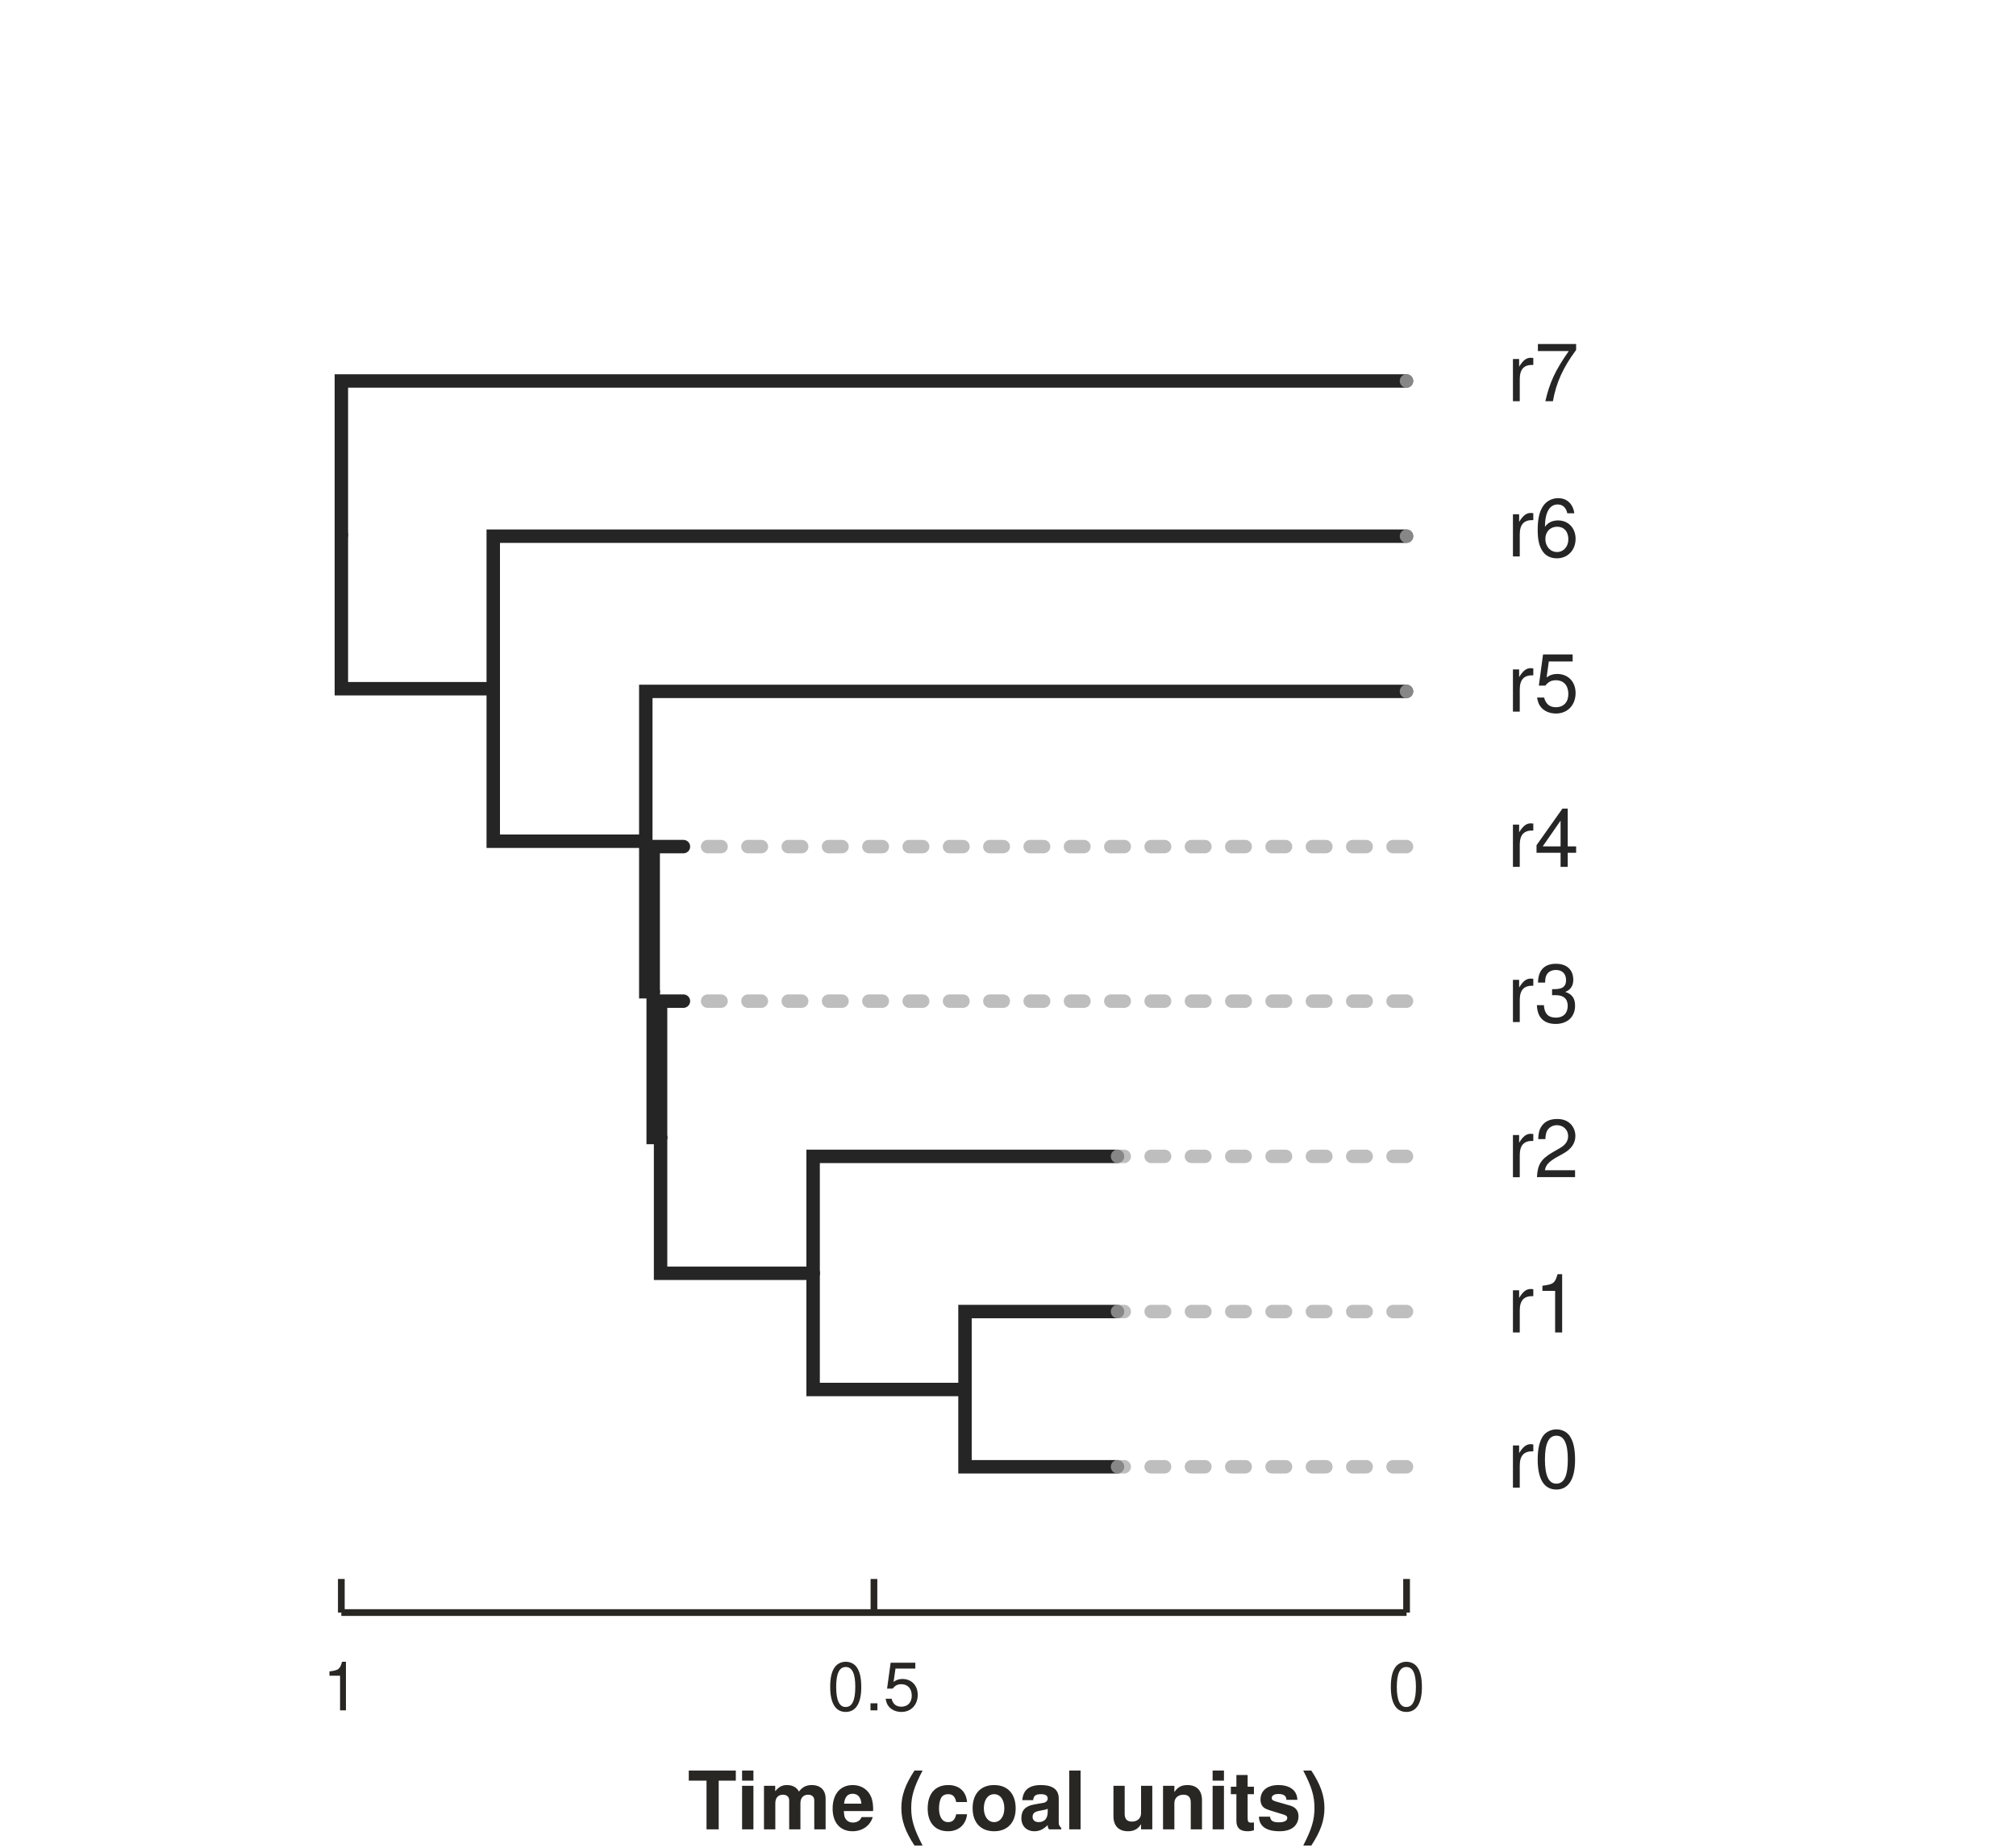
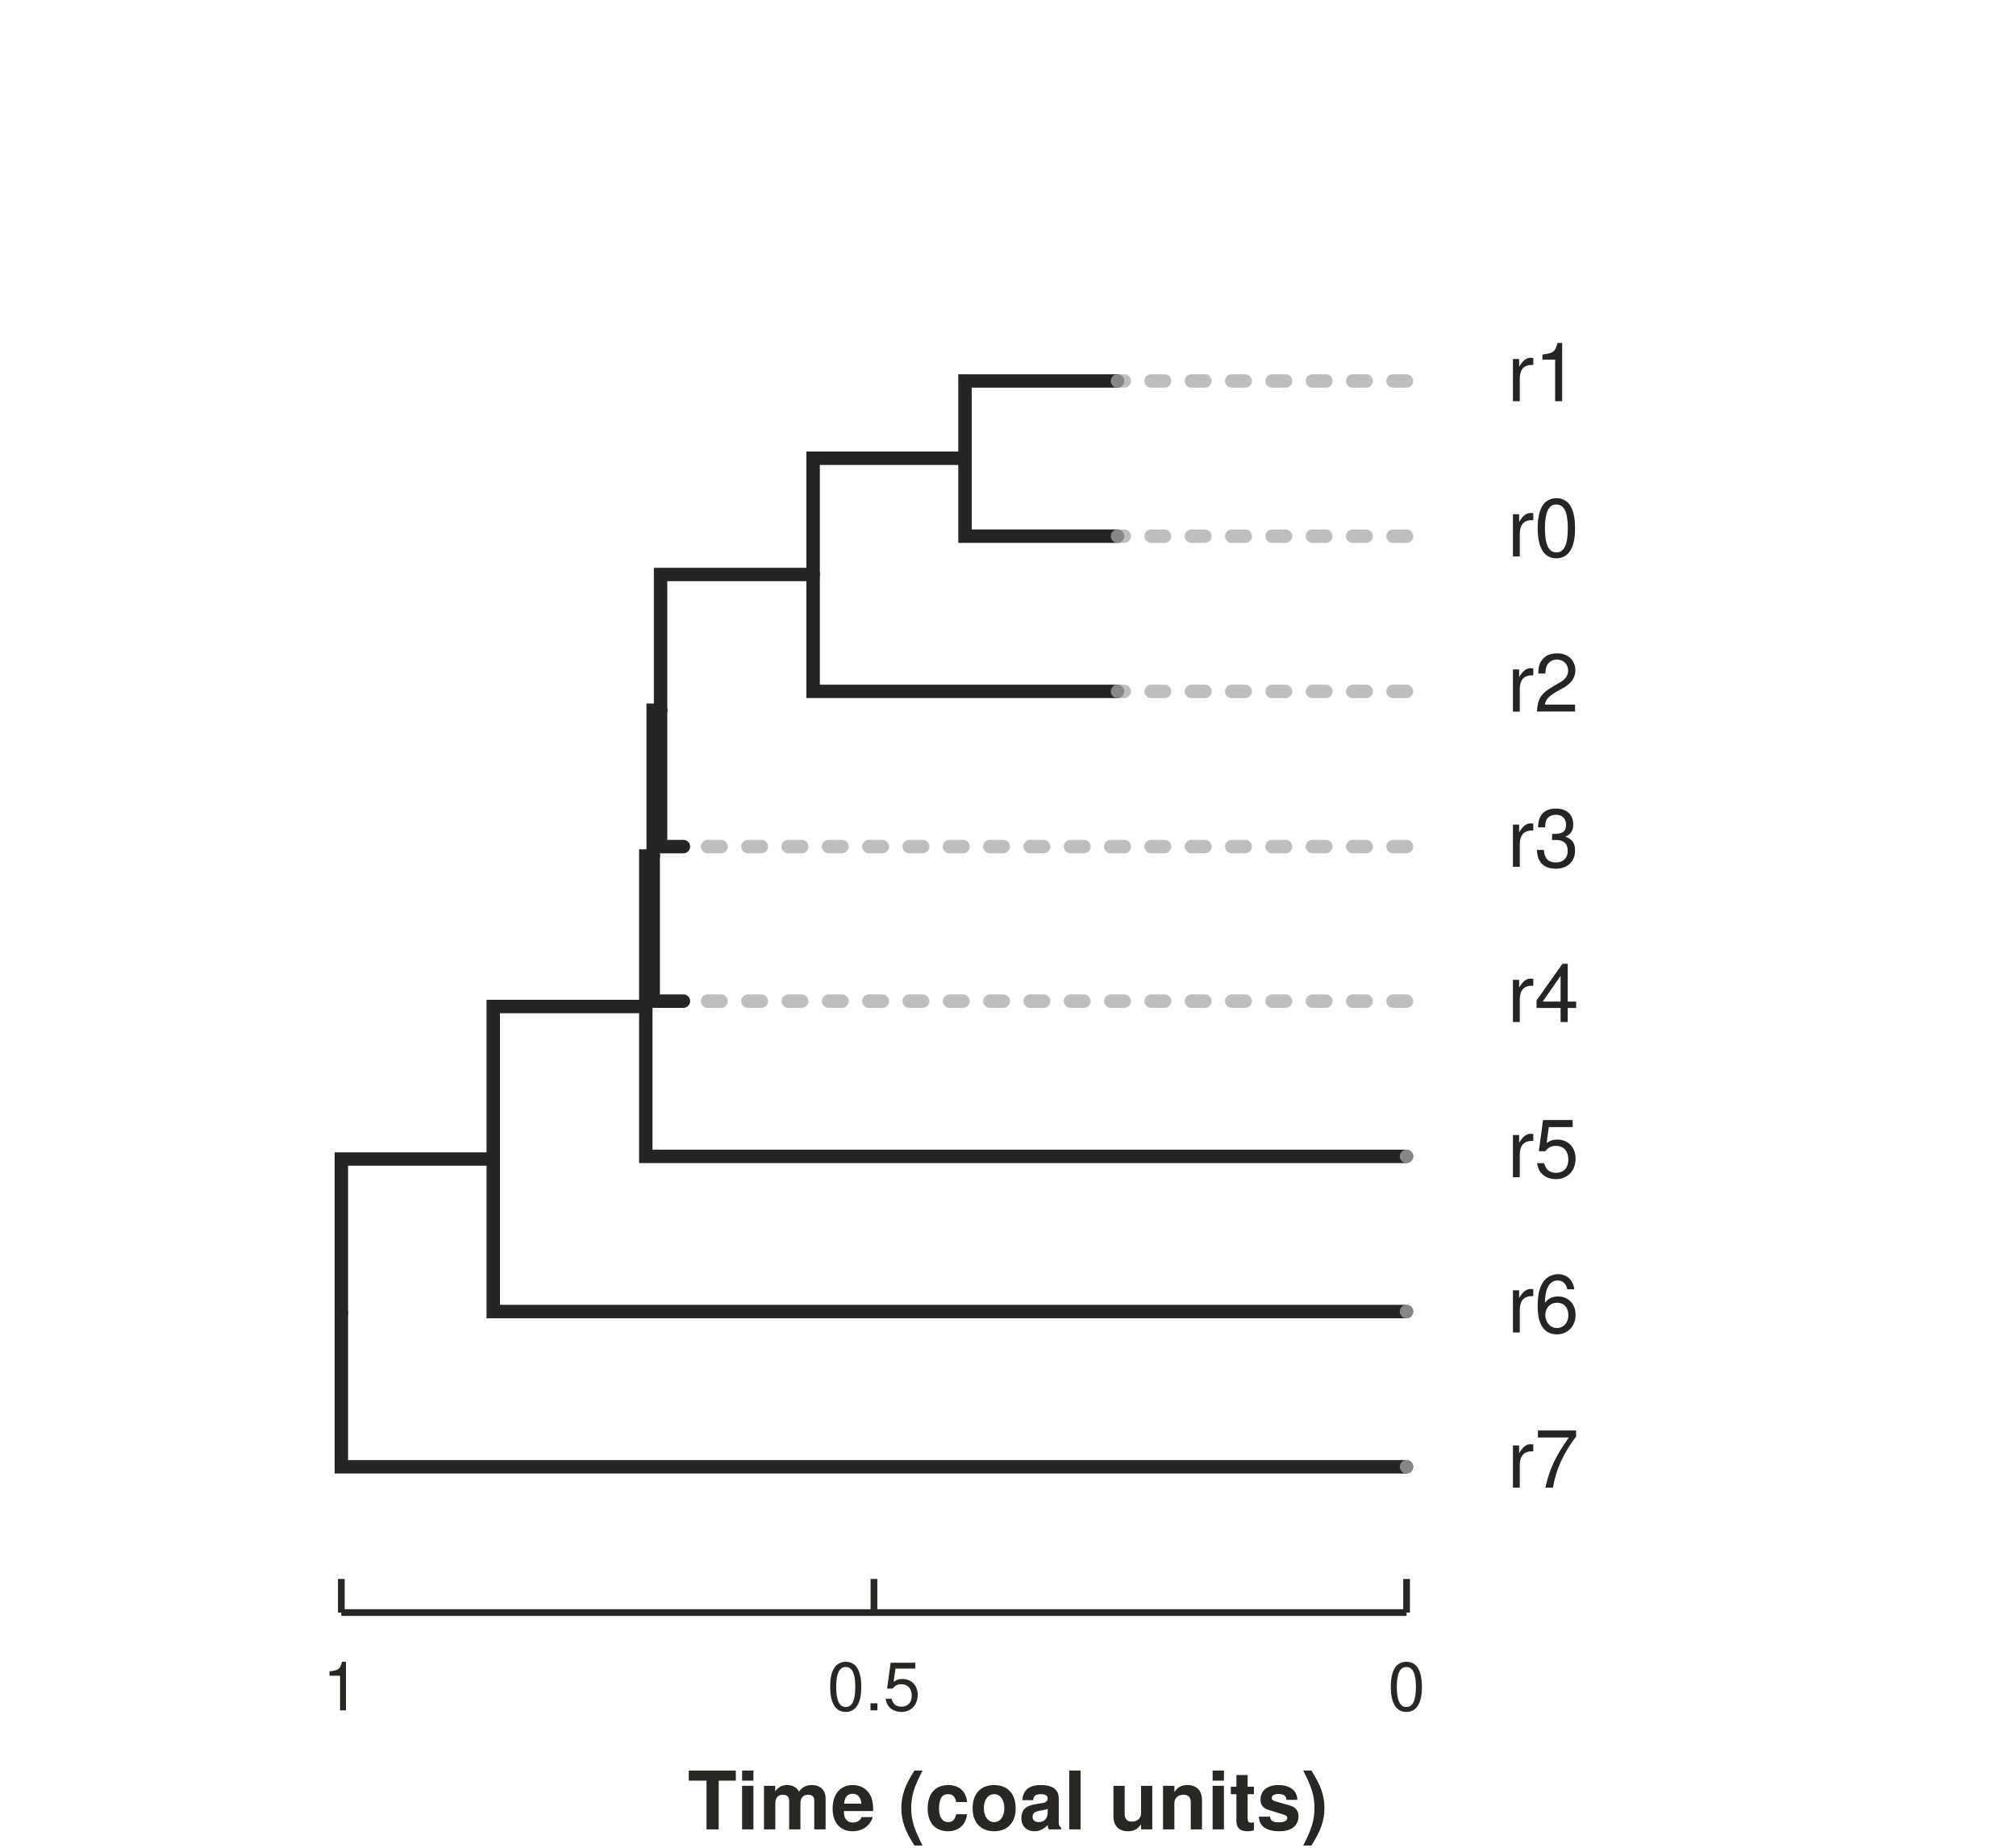
- <svg xmlns="http://www.w3.org/2000/svg" class="toyplot-canvas-Canvas" width="300.0px" height="275.0px" viewBox="0 0 300.0 275.0" preserveAspectRatio="xMidYMid meet" style="background-color:transparent;border-color:#292724;border-style:none;border-width:1.0;fill:rgb(16.1%,15.3%,14.1%);fill-opacity:1.0;font-family:Helvetica;font-size:12px;opacity:1.0;stroke:rgb(16.1%,15.3%,14.1%);stroke-opacity:1.0;stroke-width:1.0" id="tce76b45c44fa41acb1b2d9df9a610399">
-   <g class="toyplot-coordinates-Cartesian" id="t90e2353f09f84d319469cbad26663c59">
-     <clipPath id="t54d03c173a8f4adfa84337b57f24499a">
+ <svg xmlns="http://www.w3.org/2000/svg" class="toyplot-canvas-Canvas" width="300.0px" height="275.0px" viewBox="0 0 300.0 275.0" preserveAspectRatio="xMidYMid meet" style="background-color:transparent;border-color:#292724;border-style:none;border-width:1.0;fill:rgb(16.1%,15.3%,14.1%);fill-opacity:1.0;font-family:Helvetica;font-size:12px;opacity:1.0;stroke:rgb(16.1%,15.3%,14.1%);stroke-opacity:1.0;stroke-width:1.0" id="t23620f2a5da84b7cae412496936250b3">
+   <g class="toyplot-coordinates-Cartesian" id="td7f67b44ac5f46ad982213cdd8df580b">
+     <clipPath id="t60e359af2a60456dac6284ab0999cf86">
      <rect x="35.0" y="35.0" width="230.0" height="205.0" />
    </clipPath>
-     <g clip-path="url(#t54d03c173a8f4adfa84337b57f24499a)">
-       <g class="toytree-mark-Toytree" id="tebd159d49217400184f1359aeac05451">
+     <g clip-path="url(#t60e359af2a60456dac6284ab0999cf86)">
+       <g class="toytree-mark-Toytree" id="t73d8ac52442040bfa5cc83d1fb217095">
        <g class="toytree-Edges" style="stroke:rgb(14.5%,14.5%,14.5%);stroke-opacity:1.0;stroke-linecap:round;stroke-width:2.0;fill:none">
-           <path d="M 143.6 206.8 L 143.6 218.3 L 166.3 218.3" id="8,0" style="" />
-           <path d="M 143.6 206.8 L 143.6 195.2 L 166.3 195.2" id="8,1" style="" />
-           <path d="M 121.0 189.5 L 121.0 172.1 L 166.3 172.1" id="9,2" style="" />
-           <path d="M 98.3 169.3 L 98.3 149.0 L 101.7 149.0" id="10,3" style="" />
-           <path d="M 97.2 147.6 L 97.2 126.0 L 101.7 126.0" id="11,4" style="" />
-           <path d="M 96.1 125.2 L 96.1 102.9 L 209.3 102.9" id="12,5" style="" />
-           <path d="M 73.4 102.5 L 73.4 79.8 L 209.3 79.8" id="13,6" style="" />
-           <path d="M 50.8 79.6 L 50.8 56.7 L 209.3 56.7" id="14,7" style="" />
-           <path d="M 121.0 189.5 L 121.0 206.8 L 143.6 206.8" id="9,8" style="" />
-           <path d="M 98.3 169.3 L 98.3 189.5 L 121.0 189.5" id="10,9" style="" />
-           <path d="M 97.2 147.6 L 97.2 169.3 L 98.3 169.3" id="11,10" style="" />
-           <path d="M 96.1 125.2 L 96.1 147.6 L 97.2 147.6" id="12,11" style="" />
-           <path d="M 73.4 102.5 L 73.4 125.2 L 96.1 125.2" id="13,12" style="" />
-           <path d="M 50.8 79.6 L 50.8 102.5 L 73.4 102.5" id="14,13" style="" />
+           <path d="M 50.8 195.4 L 50.8 218.3 L 209.3 218.3" id="14,0" style="" />
+           <path d="M 73.4 172.5 L 73.4 195.2 L 209.3 195.2" id="13,1" style="" />
+           <path d="M 96.1 149.8 L 96.1 172.1 L 209.3 172.1" id="12,2" style="" />
+           <path d="M 97.2 127.4 L 97.2 149.0 L 101.7 149.0" id="11,3" style="" />
+           <path d="M 98.3 105.7 L 98.3 126.0 L 101.7 126.0" id="10,4" style="" />
+           <path d="M 121.0 85.5 L 121.0 102.9 L 166.3 102.9" id="9,5" style="" />
+           <path d="M 143.6 68.2 L 143.6 79.8 L 166.3 79.8" id="8,6" style="" />
+           <path d="M 143.6 68.2 L 143.6 56.7 L 166.3 56.7" id="8,7" style="" />
+           <path d="M 121.0 85.5 L 121.0 68.2 L 143.6 68.2" id="9,8" style="" />
+           <path d="M 98.3 105.7 L 98.3 85.5 L 121.0 85.5" id="10,9" style="" />
+           <path d="M 97.2 127.4 L 97.2 105.7 L 98.3 105.7" id="11,10" style="" />
+           <path d="M 96.1 149.8 L 96.1 127.4 L 97.2 127.4" id="12,11" style="" />
+           <path d="M 73.4 172.5 L 73.4 149.8 L 96.1 149.8" id="13,12" style="" />
+           <path d="M 50.8 195.4 L 50.8 172.5 L 73.4 172.5" id="14,13" style="" />
        </g>
        <g class="toytree-AlignEdges" style="stroke:rgb(66.0%,66.0%,66.0%);stroke-opacity:0.75;stroke-dasharray:2,4;stroke-linecap:round;stroke-width:2">
-           <path d="M 209.3 218.3 L 166.3 218.3" />
-           <path d="M 209.3 195.2 L 166.3 195.2" />
-           <path d="M 209.3 172.1 L 166.3 172.1" />
+           <path d="M 209.3 218.3 L 209.3 218.3" />
+           <path d="M 209.3 195.2 L 209.3 195.2" />
+           <path d="M 209.3 172.1 L 209.3 172.1" />
          <path d="M 209.3 149.0 L 101.7 149.0" />
          <path d="M 209.3 126.0 L 101.7 126.0" />
-           <path d="M 209.3 102.9 L 209.3 102.9" />
-           <path d="M 209.3 79.8 L 209.3 79.8" />
-           <path d="M 209.3 56.7 L 209.3 56.7" />
+           <path d="M 209.3 102.9 L 166.3 102.9" />
+           <path d="M 209.3 79.8 L 166.3 79.8" />
+           <path d="M 209.3 56.7 L 166.3 56.7" />
        </g>
        <g class="toytree-AdmixEdges" style="fill:rgb(0.0%,0.0%,0.0%);fill-opacity:0.0;stroke:rgb(90.6%,54.1%,76.5%);stroke-opacity:0.6;font-size:14px;stroke-linecap:round;stroke-width:5" />
        <g class="toytree-Nodes" style="fill:rgb(40.0%,76.1%,64.7%);fill-opacity:1.0;stroke:rgb(14.9%,14.9%,14.9%);stroke-opacity:1.0;stroke-width:1.5" />
        <g class="toytree-TipLabels" style="fill:rgb(14.5%,14.5%,14.5%);fill-opacity:1.0;font-family:Helvetica;font-size:12px;font-weight:300;vertical-align:baseline;white-space:pre;stroke:none">
          <g class="toytree-TipLabel" transform="translate(209.311,218.347)">
+             <text x="15.0" y="3.066" style="fill:rgb(14.5%,14.5%,14.5%);fill-opacity:1.0">r7</text>
+           </g>
+           <g class="toytree-TipLabel" transform="translate(209.311,195.248)">
+             <text x="15.0" y="3.066" style="fill:rgb(14.5%,14.5%,14.5%);fill-opacity:1.0">r6</text>
+           </g>
+           <g class="toytree-TipLabel" transform="translate(209.311,172.149)">
+             <text x="15.0" y="3.066" style="fill:rgb(14.5%,14.5%,14.5%);fill-opacity:1.0">r5</text>
+           </g>
+           <g class="toytree-TipLabel" transform="translate(209.311,149.05)">
+             <text x="15.0" y="3.066" style="fill:rgb(14.5%,14.5%,14.5%);fill-opacity:1.0">r4</text>
+           </g>
+           <g class="toytree-TipLabel" transform="translate(209.311,125.95)">
+             <text x="15.0" y="3.066" style="fill:rgb(14.5%,14.5%,14.5%);fill-opacity:1.0">r3</text>
+           </g>
+           <g class="toytree-TipLabel" transform="translate(209.311,102.851)">
+             <text x="15.0" y="3.066" style="fill:rgb(14.5%,14.5%,14.5%);fill-opacity:1.0">r2</text>
+           </g>
+           <g class="toytree-TipLabel" transform="translate(209.311,79.7518)">
            <text x="15.0" y="3.066" style="fill:rgb(14.5%,14.5%,14.5%);fill-opacity:1.0">r0</text>
          </g>
-           <g class="toytree-TipLabel" transform="translate(209.311,195.248)">
+           <g class="toytree-TipLabel" transform="translate(209.311,56.6526)">
            <text x="15.0" y="3.066" style="fill:rgb(14.5%,14.5%,14.5%);fill-opacity:1.0">r1</text>
-           </g>
-           <g class="toytree-TipLabel" transform="translate(209.311,172.149)">
-             <text x="15.0" y="3.066" style="fill:rgb(14.5%,14.5%,14.5%);fill-opacity:1.0">r2</text>
-           </g>
-           <g class="toytree-TipLabel" transform="translate(209.311,149.05)">
-             <text x="15.0" y="3.066" style="fill:rgb(14.5%,14.5%,14.5%);fill-opacity:1.0">r3</text>
-           </g>
-           <g class="toytree-TipLabel" transform="translate(209.311,125.95)">
-             <text x="15.0" y="3.066" style="fill:rgb(14.5%,14.5%,14.5%);fill-opacity:1.0">r4</text>
-           </g>
-           <g class="toytree-TipLabel" transform="translate(209.311,102.851)">
-             <text x="15.0" y="3.066" style="fill:rgb(14.5%,14.5%,14.5%);fill-opacity:1.0">r5</text>
-           </g>
-           <g class="toytree-TipLabel" transform="translate(209.311,79.7518)">
-             <text x="15.0" y="3.066" style="fill:rgb(14.5%,14.5%,14.5%);fill-opacity:1.0">r6</text>
-           </g>
-           <g class="toytree-TipLabel" transform="translate(209.311,56.6526)">
-             <text x="15.0" y="3.066" style="fill:rgb(14.5%,14.5%,14.5%);fill-opacity:1.0">r7</text>
          </g>
        </g>
      </g>
    </g>
-     <g class="toyplot-coordinates-Axis" id="t93f56c155df54f02a1f2f9946cec4874" transform="translate(50.0,225.0)translate(0,15.0)">
+     <g class="toyplot-coordinates-Axis" id="t2fc90842ad0847cea36241e075a70955" transform="translate(50.0,225.0)translate(0,15.0)">
      <line x1="0.793" y1="0" x2="159.311" y2="0" style="" />
      <g>
        <line x1="0.793" y1="0" x2="0.793" y2="-5" style="" />
        <line x1="80.052" y1="0" x2="80.052" y2="-5" style="" />
        <line x1="159.311" y1="0" x2="159.311" y2="-5" style="" />
      </g>
      <g>
        <g transform="translate(0.792594,6)">
          <text x="-2.78" y="8.555" style="fill:rgb(16.1%,15.3%,14.1%);fill-opacity:1.0;font-family:helvetica;font-size:10.0px;font-weight:normal;stroke:none;vertical-align:baseline;white-space:pre">1</text>
        </g>
        <g transform="translate(80.05199,6)">
          <text x="-6.95" y="8.555" style="fill:rgb(16.1%,15.3%,14.1%);fill-opacity:1.0;font-family:helvetica;font-size:10.0px;font-weight:normal;stroke:none;vertical-align:baseline;white-space:pre">0.5</text>
        </g>
        <g transform="translate(159.3114,6)">
          <text x="-2.78" y="8.555" style="fill:rgb(16.1%,15.3%,14.1%);fill-opacity:1.0;font-family:helvetica;font-size:10.0px;font-weight:normal;stroke:none;vertical-align:baseline;white-space:pre">0</text>
        </g>
      </g>
      <g transform="translate(100.0,22)">
        <text x="-47.676" y="10.266" style="fill:rgb(16.1%,15.3%,14.1%);fill-opacity:1.0;font-family:helvetica;font-size:12.0px;font-weight:bold;stroke:none;vertical-align:baseline;white-space:pre">Time (coal units)</text>
      </g>
      <g class="toyplot-coordinates-Axis-coordinates" style="visibility:hidden" transform="">
        <line x1="0" x2="0" y1="-3.0" y2="4.5" style="stroke:rgb(43.9%,50.2%,56.5%);stroke-opacity:1.0;stroke-width:1.0" />
        <text x="0" y="-6" style="alignment-baseline:alphabetic;fill:rgb(43.9%,50.2%,56.5%);fill-opacity:1.0;font-size:10px;font-weight:normal;stroke:none;text-anchor:middle" />
      </g>
    </g>
  </g>
</svg>
